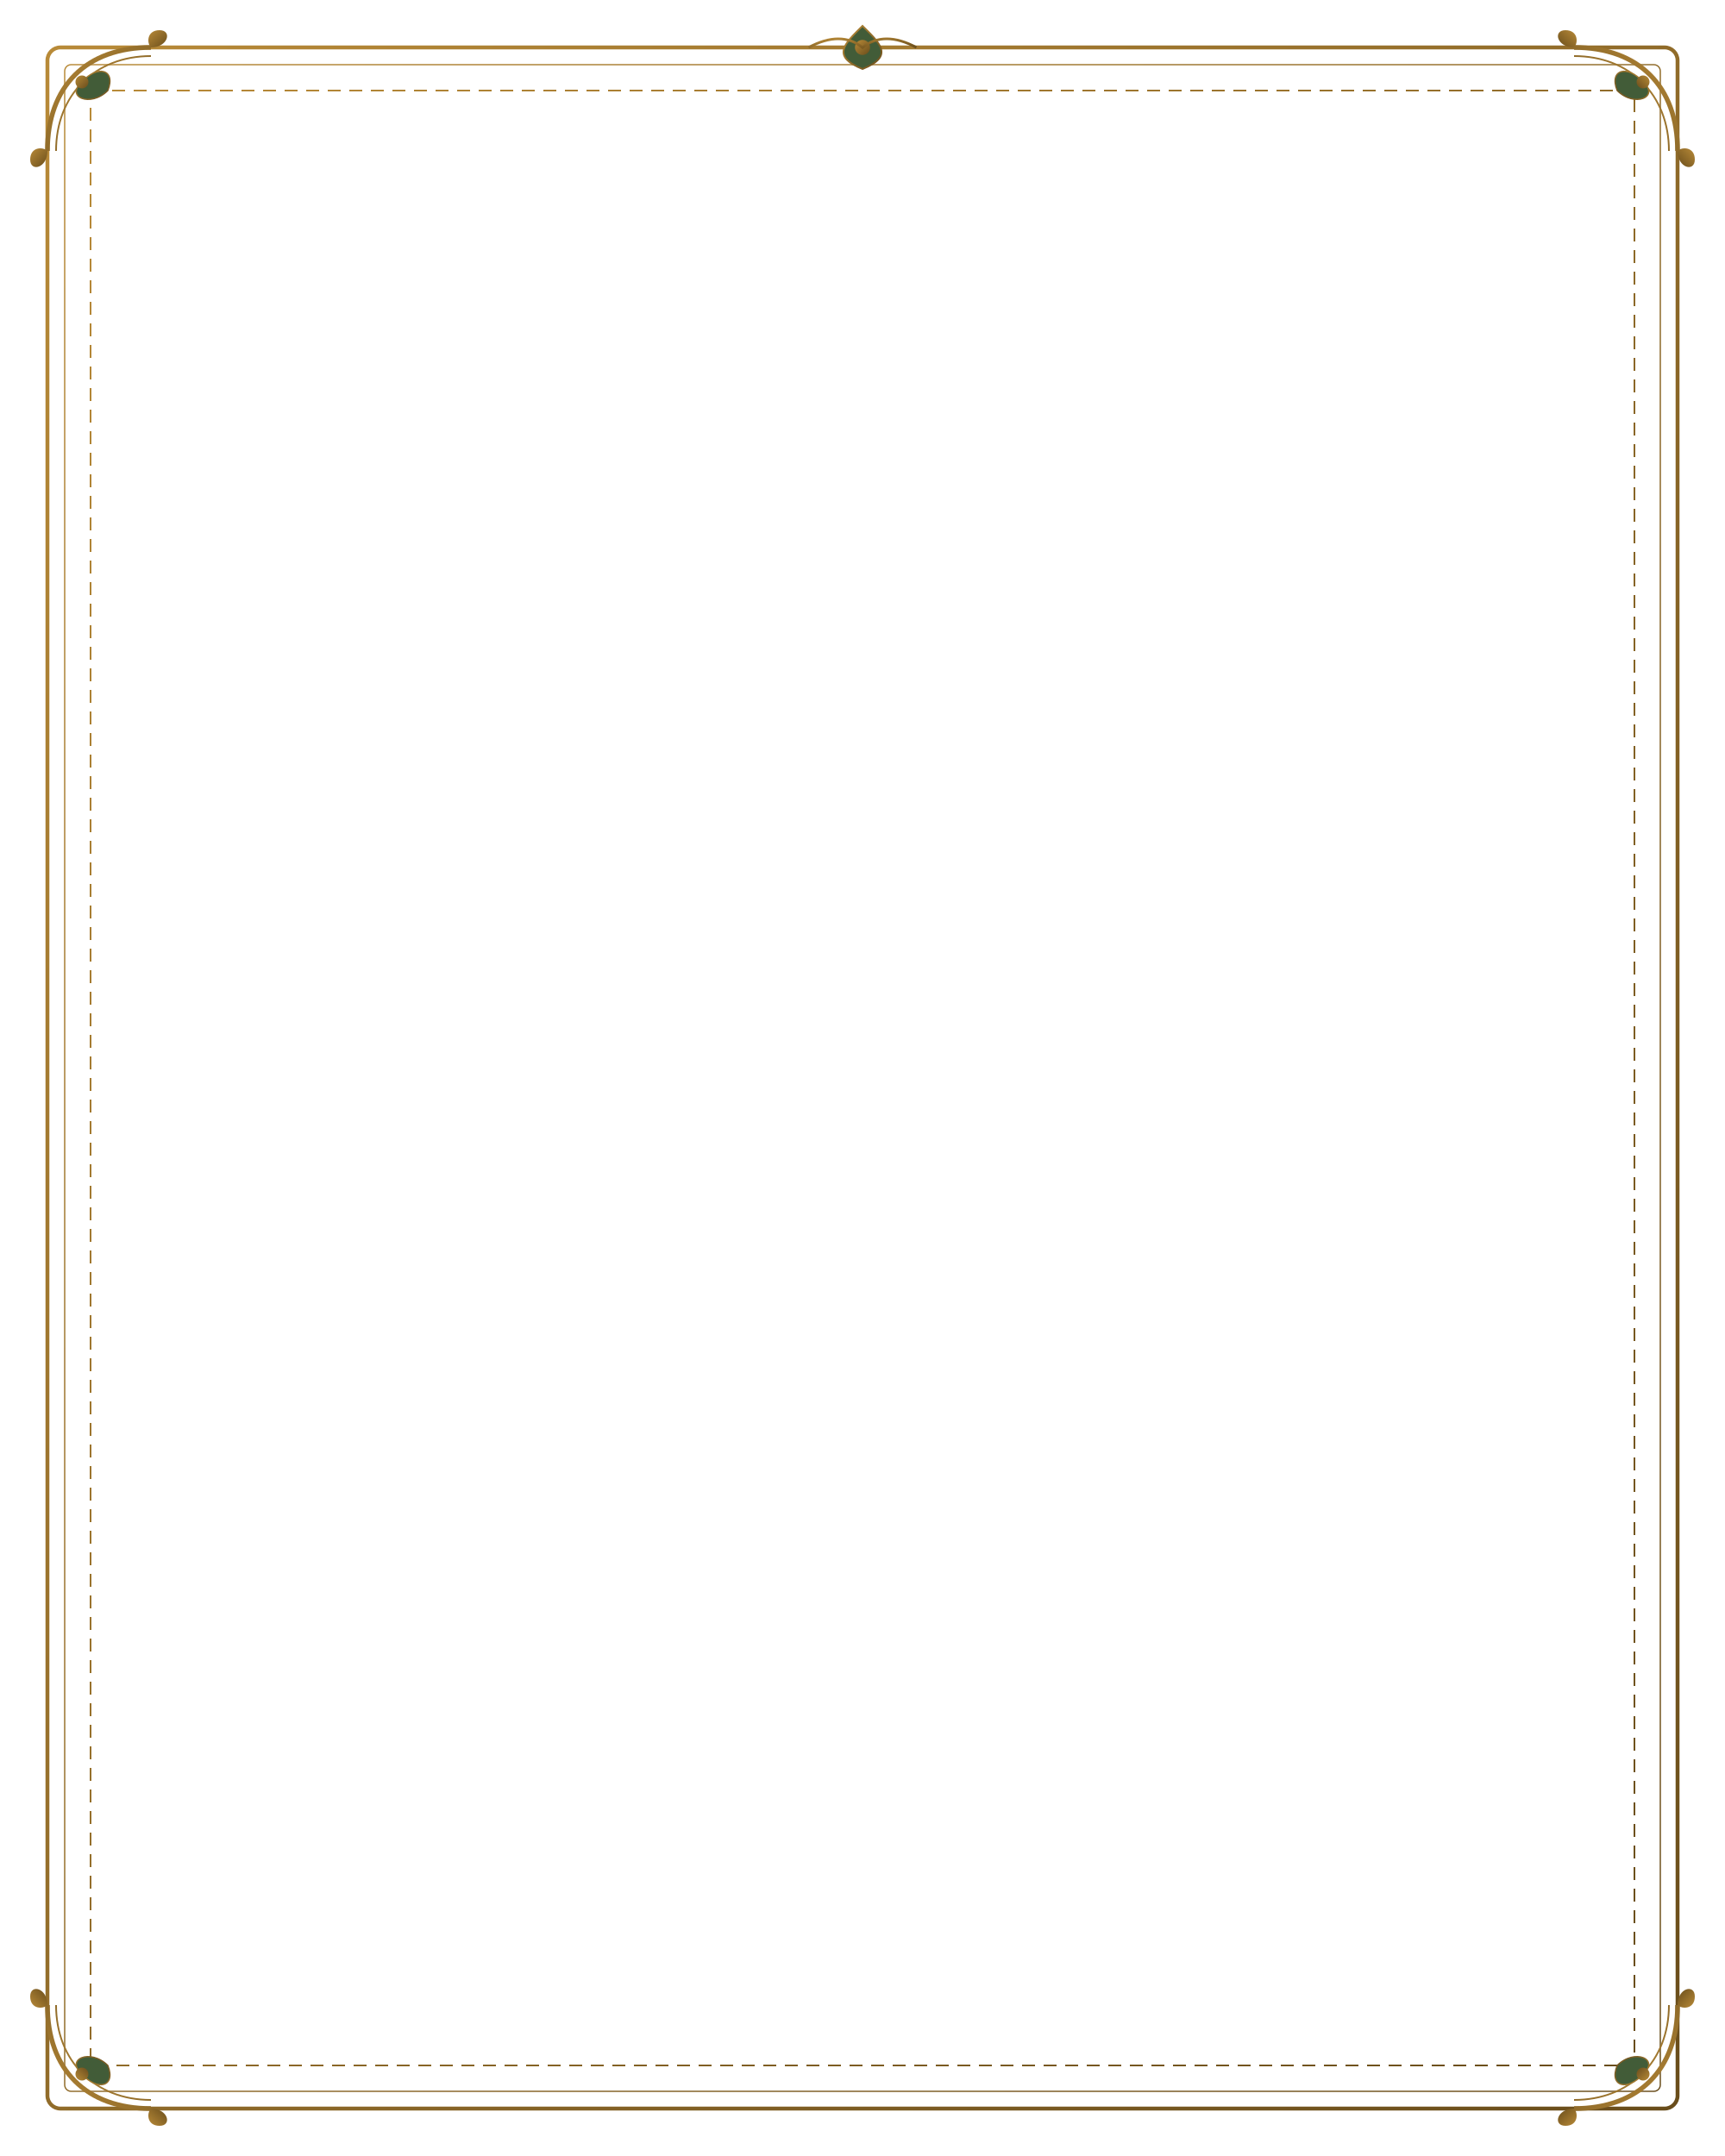
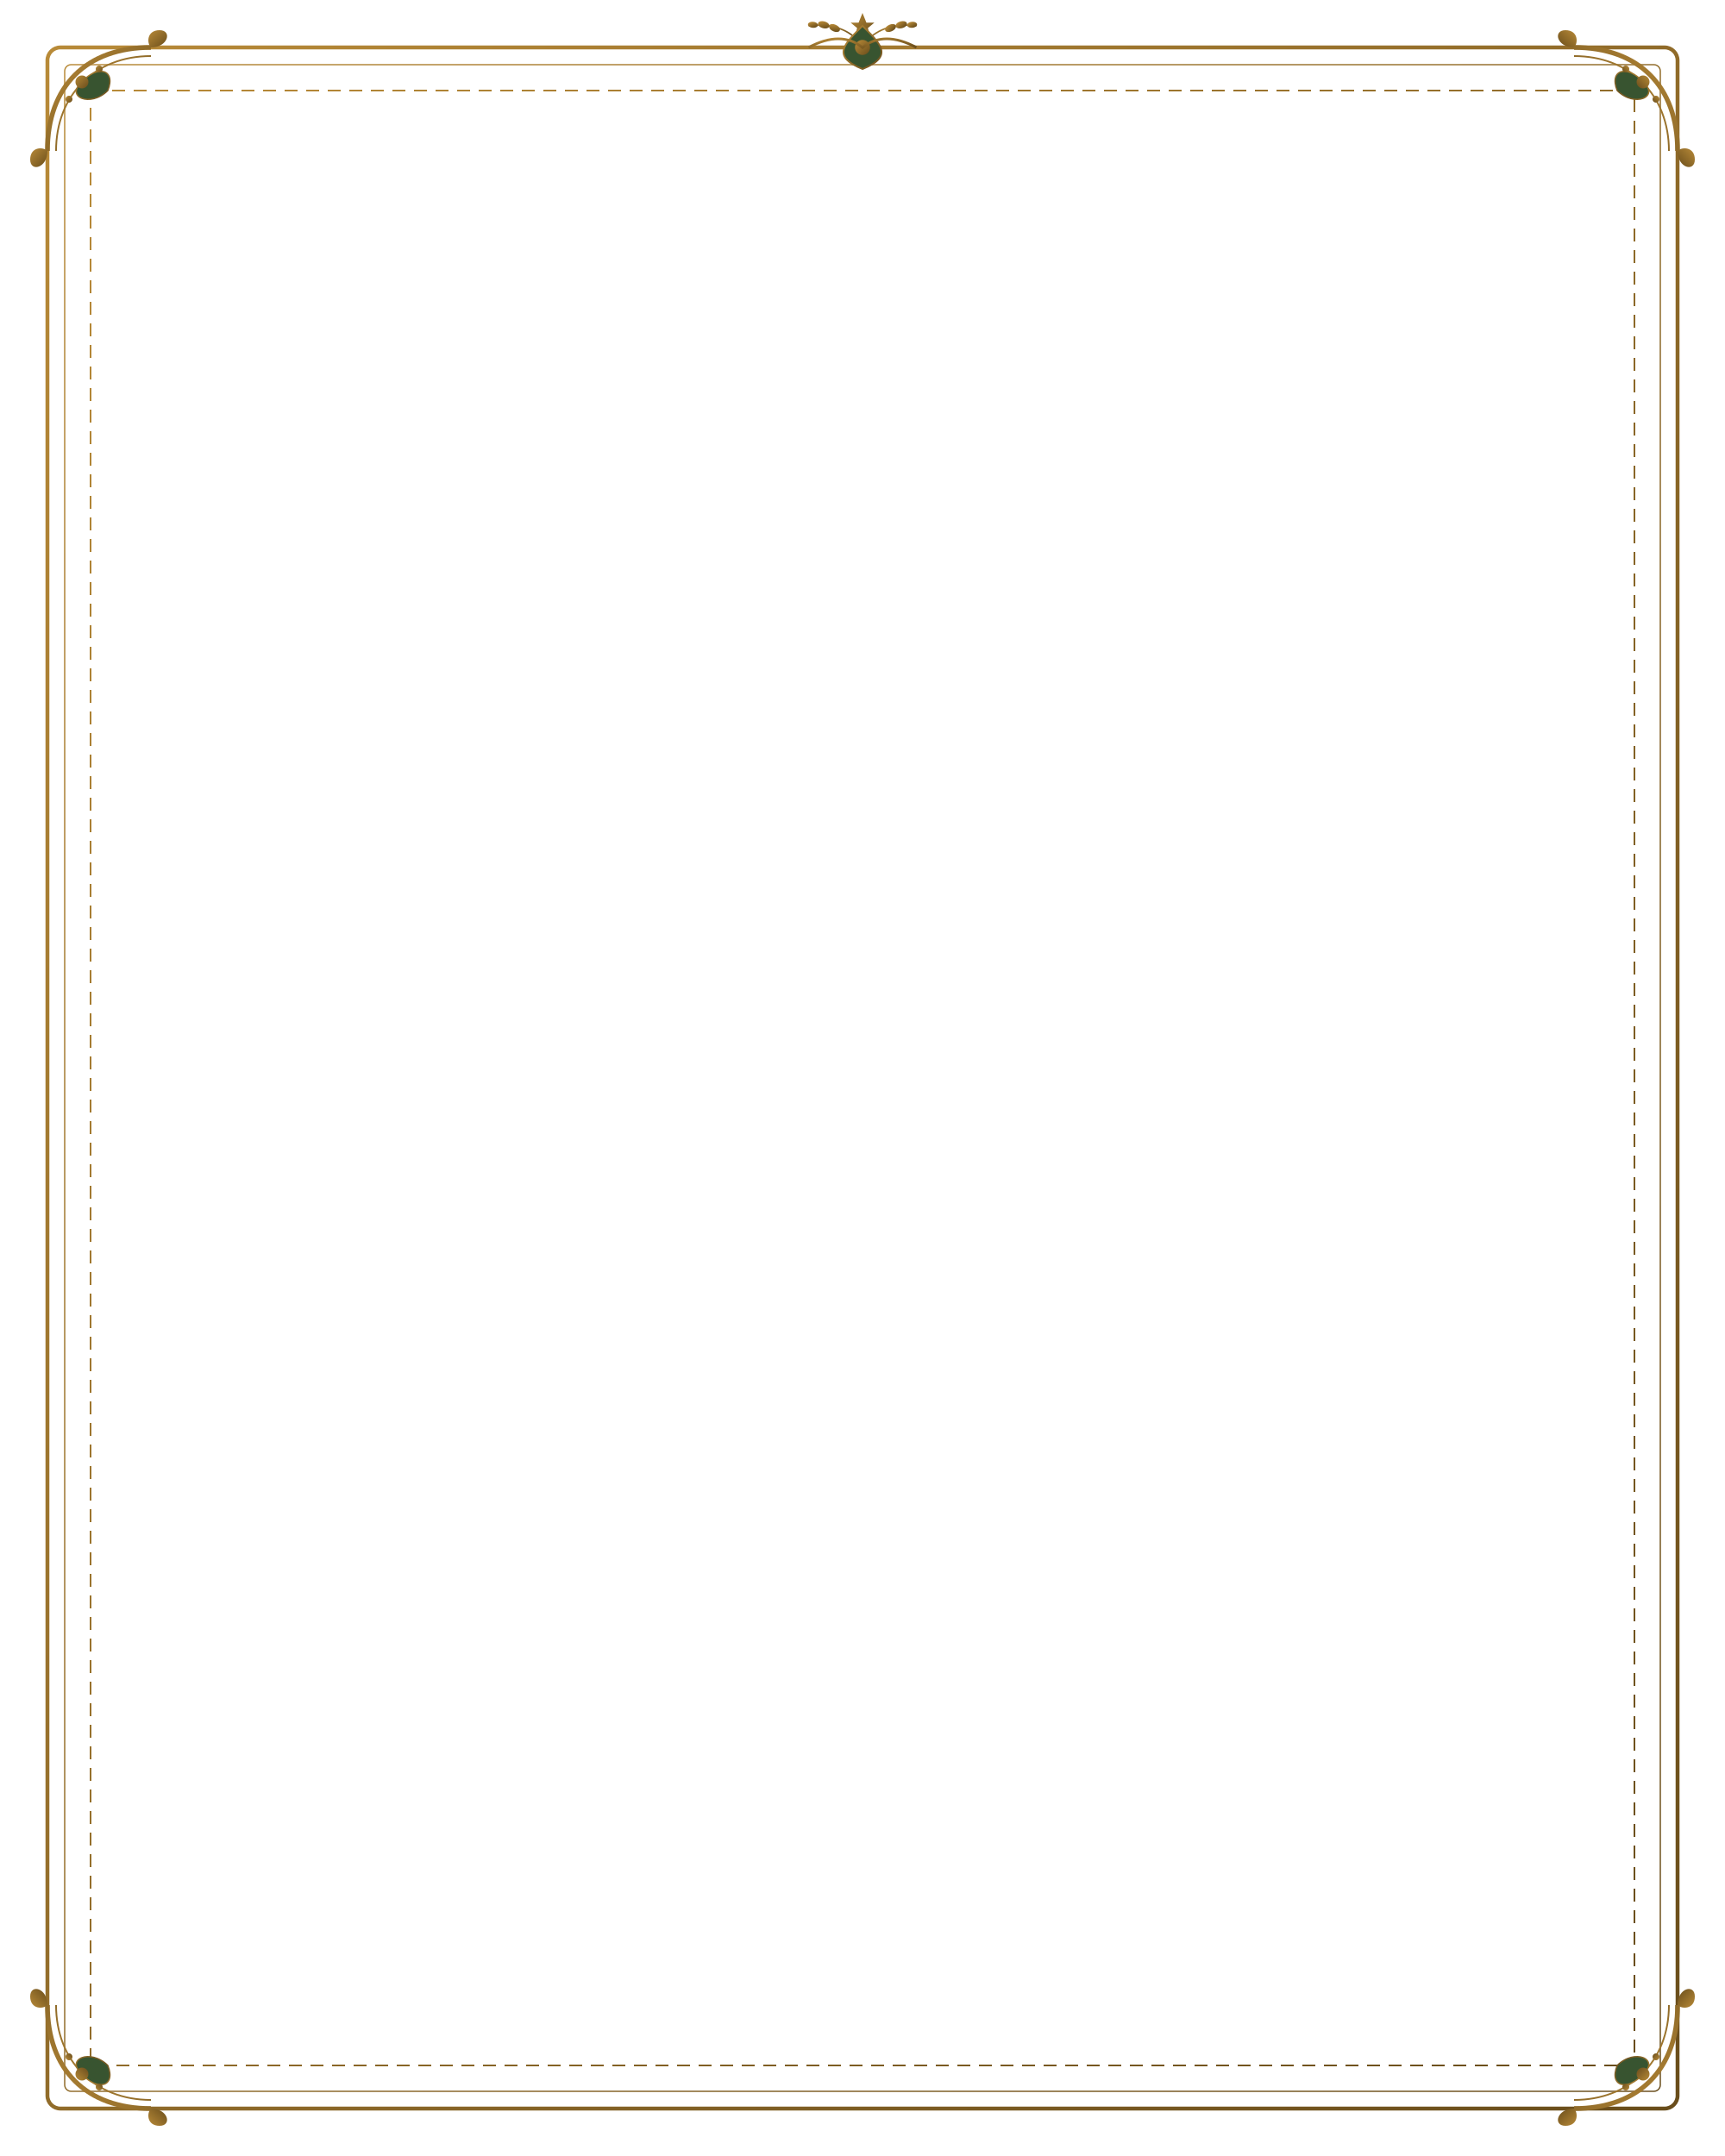
<svg xmlns="http://www.w3.org/2000/svg" viewBox="0 0 800 1000" preserveAspectRatio="none" width="100%" height="100%">
  <defs>
    <linearGradient id="sepia-gold" x1="0%" y1="0%" x2="100%" y2="100%">
      <stop offset="0%" stop-color="#b88a38" />
      <stop offset="100%" stop-color="#694d1b" />
    </linearGradient>
    <g id="corner-renaissance">
      <path d="M 22,70 C 22,40 40,22 70,22" fill="none" stroke="url(#sepia-gold)" stroke-width="2.2" />
      <path d="M 26,70 C 26,44 44,26 70,26" fill="none" stroke="url(#sepia-gold)" stroke-width="0.8" />
      <path d="M 22,70 C 22,78 14,80 14,74 C 14,68 20,68 22,70 Z" fill="url(#sepia-gold)" />
      <path d="M 70,22 C 78,22 80,14 74,14 C 68,14 68,20 70,22 Z" fill="url(#sepia-gold)" />
-       <path d="M 38,38 C 45,30 54,32 50,42 C 42,50 30,45 38,38 Z" fill="#425c38" stroke="url(#sepia-gold)" stroke-width="0.6" />
+       <path d="M 38,38 C 45,30 54,32 50,42 C 42,50 30,45 38,38 Z" fill="#385430" stroke="url(#sepia-gold)" stroke-width="0.6" />
      <circle cx="38" cy="38" r="3" fill="url(#sepia-gold)" />
+       <circle cx="32" cy="46" r="1.6" fill="url(#sepia-gold)" />
+       <circle cx="46" cy="32" r="1.6" fill="url(#sepia-gold)" />
    </g>
    <g id="center-palmette">
-       <path d="M 0,-10 C -8,-2 -15,4 0,10 C 15,4 8,-2 0,-10 Z" fill="#425c38" stroke="url(#sepia-gold)" stroke-width="0.8" />
+       <g stroke="url(#sepia-gold)" fill="url(#sepia-gold)">
+         <path d="M -4,-5 C -10,-10 -18,-11 -25,-10" fill="none" stroke-width="0.7" />
+         <ellipse cx="-13" cy="-9" rx="2.2" ry="1.1" transform="rotate(25 -13 -9)" />
+         <ellipse cx="-18" cy="-10.5" rx="2.2" ry="1.1" transform="rotate(15 -18 -10.5)" />
+         <ellipse cx="-23" cy="-10.5" rx="1.8" ry="0.9" transform="rotate(5 -23 -10.5)" />
+         <path d="M 4,-5 C 10,-10 18,-11 25,-10" fill="none" stroke-width="0.7" />
+         <ellipse cx="13" cy="-9" rx="2.2" ry="1.1" transform="rotate(-25 13 -9)" />
+         <ellipse cx="18" cy="-10.5" rx="2.2" ry="1.1" transform="rotate(-15 18 -10.5)" />
+         <ellipse cx="23" cy="-10.5" rx="1.8" ry="0.9" transform="rotate(-5 23 -10.5)" />
+       </g>
+       <polygon points="0,-16 1.8,-11.5 5.5,-11.5 2.5,-9 3.5,-5 0,-7.5 -3.5,-5 -2.5,-9 -5.5,-11.5 -1.8,-11.5" fill="url(#sepia-gold)" />
+       <path d="M 0,-10 C -8,-2 -15,4 0,10 C 15,4 8,-2 0,-10 Z" fill="#385430" stroke="url(#sepia-gold)" stroke-width="0.8" />
      <circle cx="0" cy="0" r="3.5" fill="url(#sepia-gold)" />
      <path d="M -25,0 Q -10,-8 0,0 Q 10,-8 25,0" fill="none" stroke="url(#sepia-gold)" stroke-width="1.2" />
    </g>
  </defs>
  <rect x="22" y="22" width="756" height="956" rx="6" fill="none" stroke="url(#sepia-gold)" stroke-width="1.8" />
  <rect x="30" y="30" width="740" height="940" rx="3" fill="none" stroke="url(#sepia-gold)" stroke-width="0.6" />
  <rect x="42" y="42" width="716" height="916" fill="none" stroke="url(#sepia-gold)" stroke-width="0.8" stroke-dasharray="6,4" />
  <use href="#corner-renaissance" x="0" y="0" />
  <use href="#corner-renaissance" transform="translate(800, 0) scale(-1, 1)" />
  <use href="#corner-renaissance" transform="translate(0, 1000) scale(1, -1)" />
  <use href="#corner-renaissance" transform="translate(800, 1000) scale(-1, -1)" />
  <use href="#center-palmette" x="400" y="22" />
  <use href="#center-palmette" x="400" y="978" transform="scale(1, -1)" />
  <use href="#center-palmette" x="22" y="500" transform="rotate(90)" />
  <use href="#center-palmette" x="778" y="500" transform="rotate(-90)" />
</svg>
